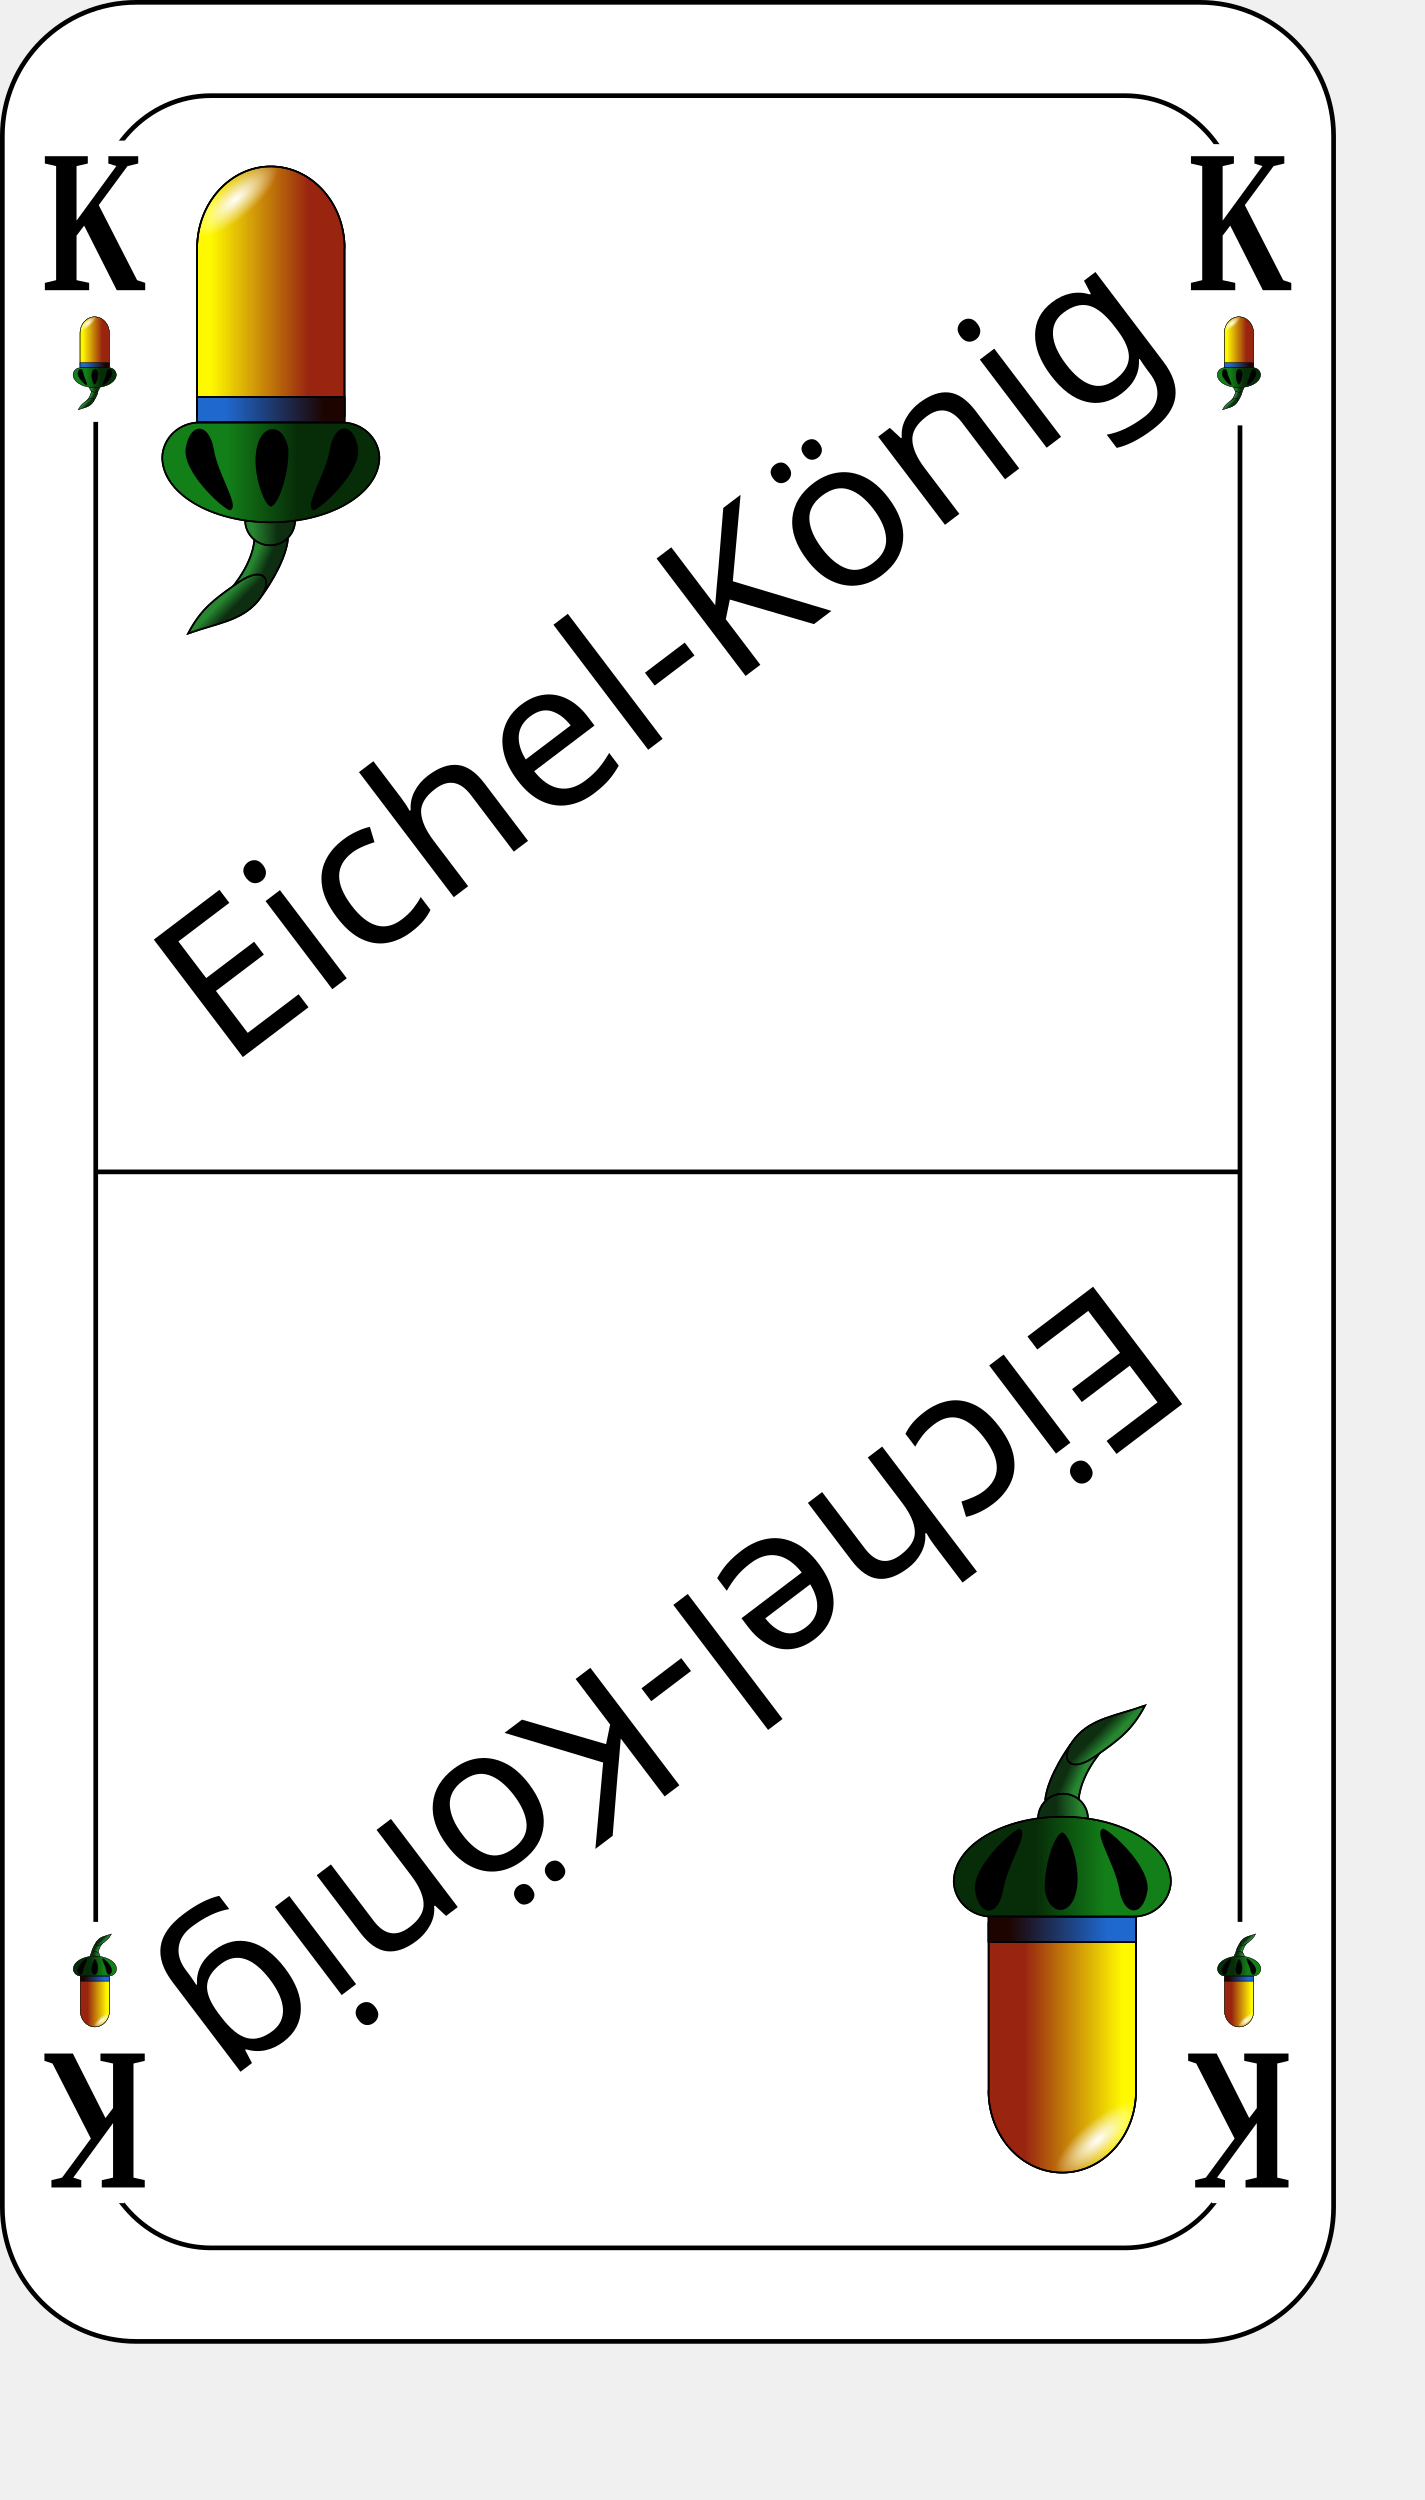
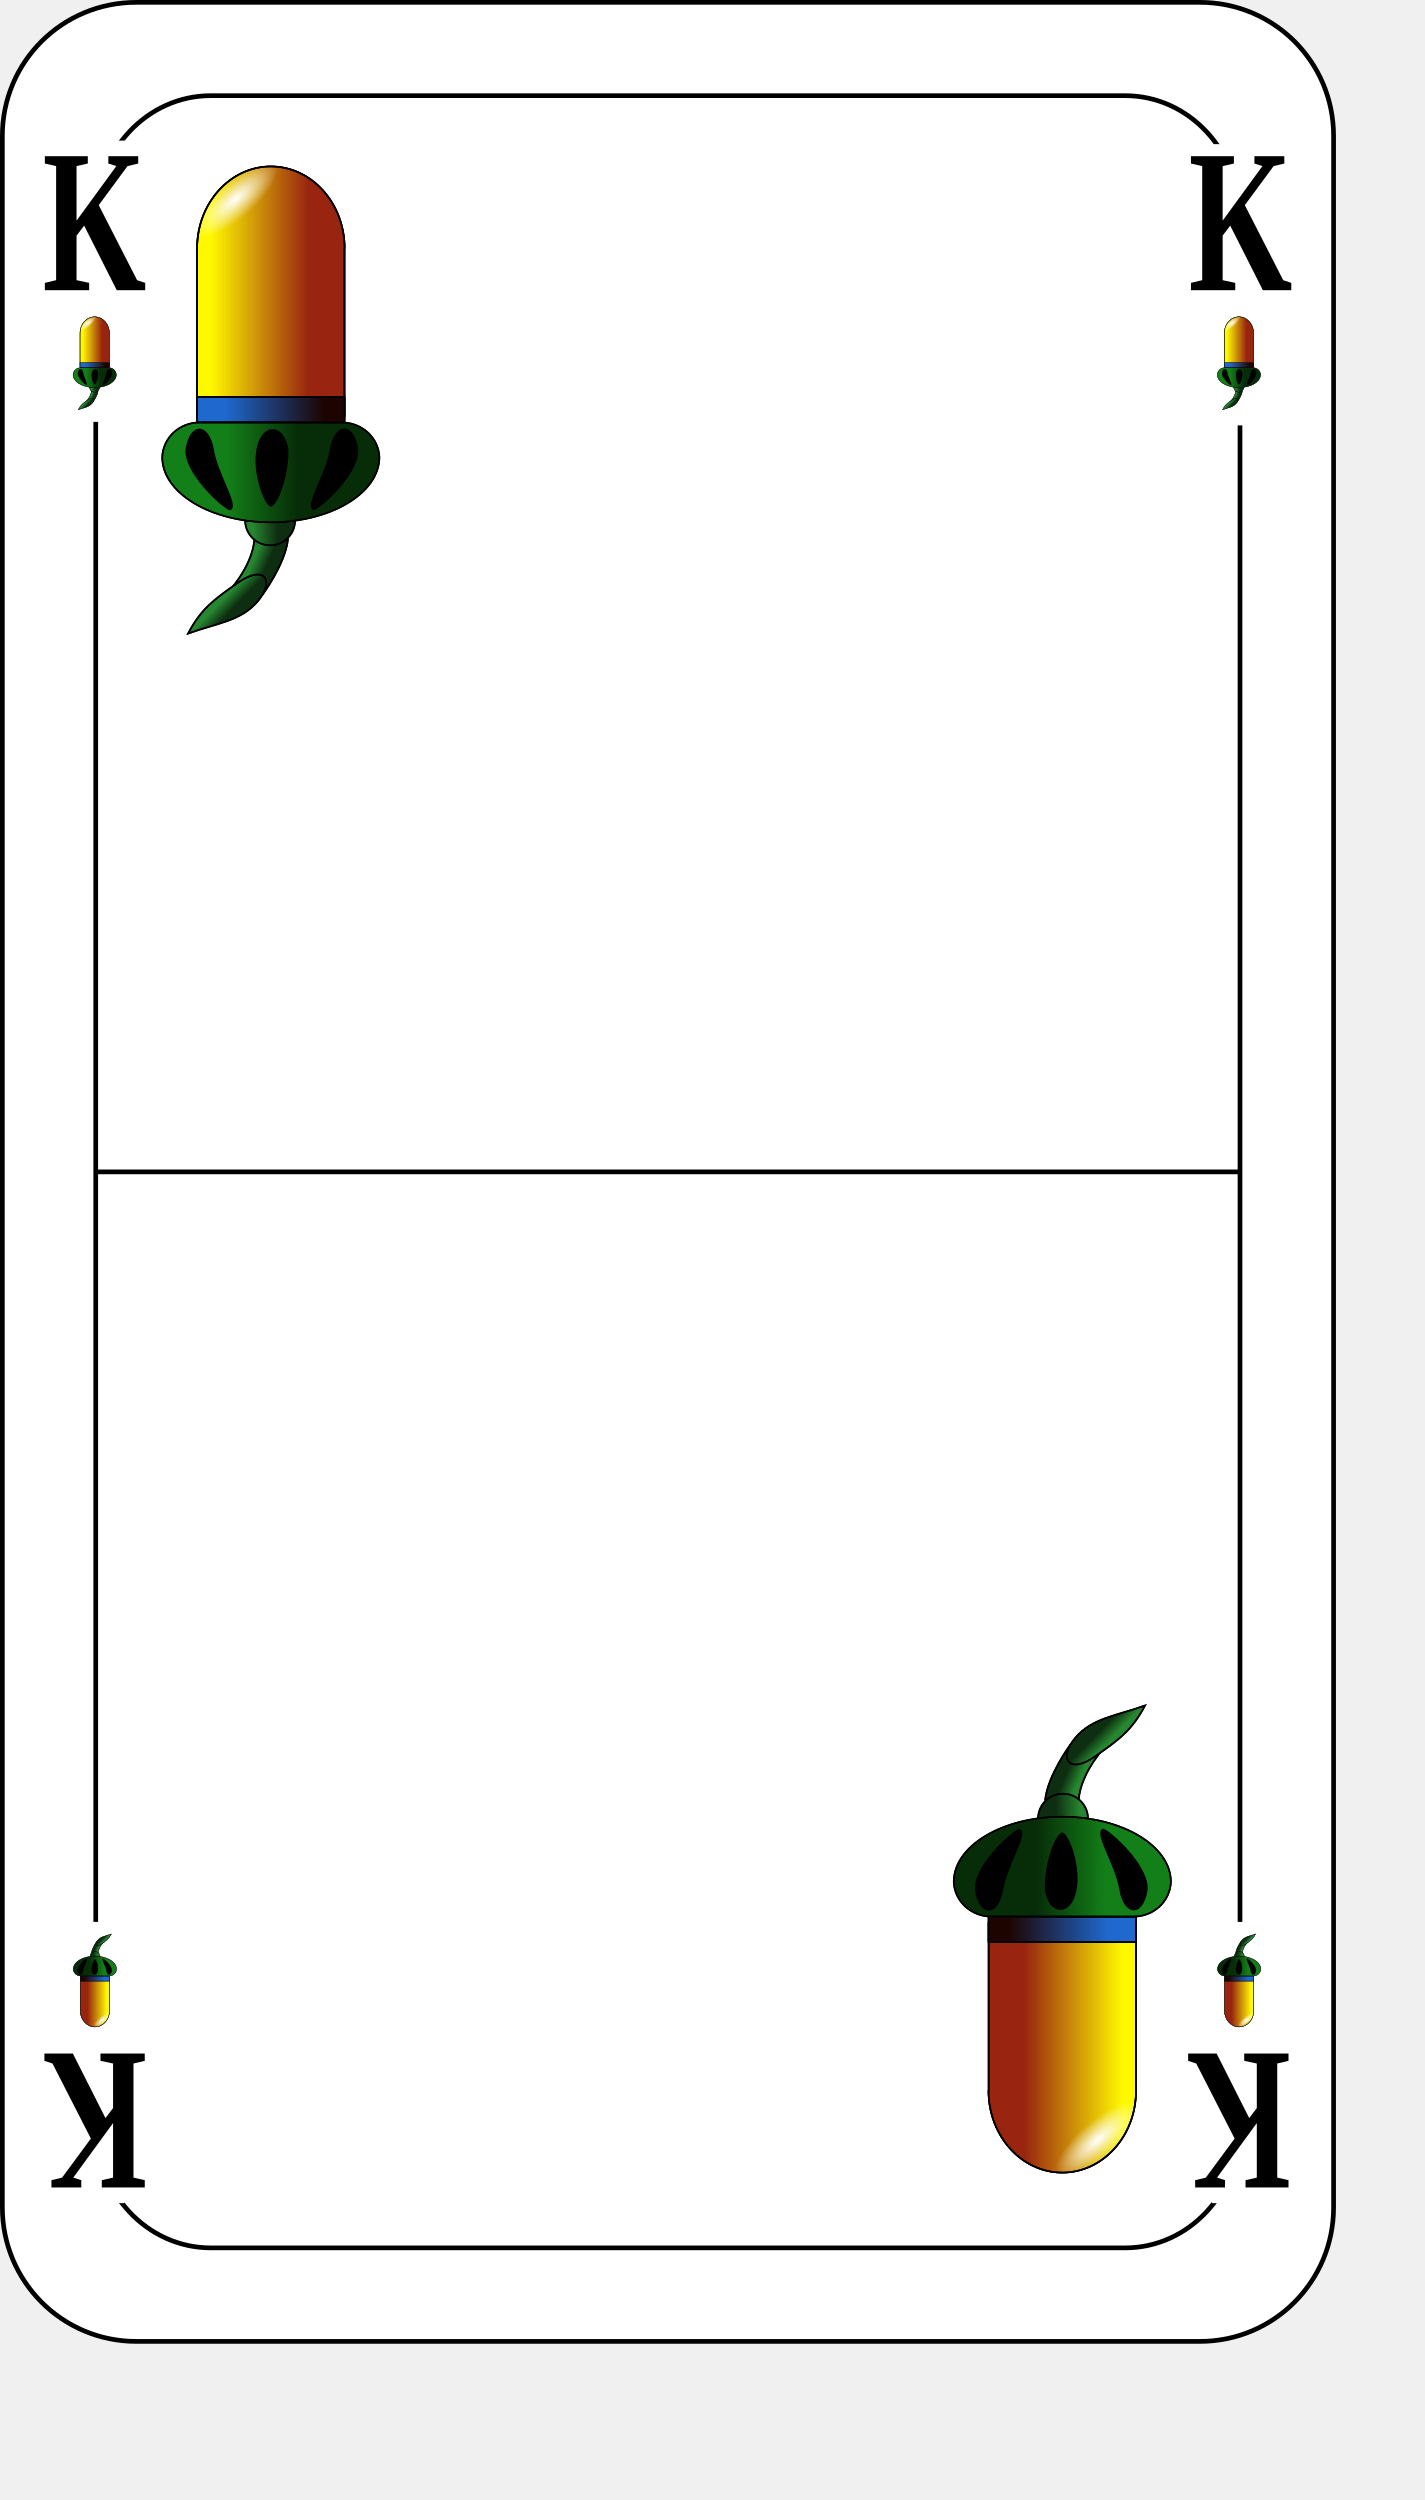
<svg xmlns="http://www.w3.org/2000/svg" xmlns:xlink="http://www.w3.org/1999/xlink" width="5.7cm" height="10cm" id="svg2">
  <defs id="defs4">
    <radialGradient gradientUnits="userSpaceOnUse" gradientTransform="matrix(0.535225,-0.46193,0.160737,0.186241,45.27302,18.48446)" r="16.411" fy="-23.941" fx="7.646" cy="-23.941" cx="7.646" id="radialGradient7212" xlink:href="#linearGradient7206" />
    <linearGradient gradientUnits="userSpaceOnUse" y2="55.612" x2="43.451" y1="55.612" x1="64.644" id="linearGradient3075" xlink:href="#linearGradient3077" />
    <linearGradient gradientTransform="translate(-5.149838,-2.797688)" gradientUnits="userSpaceOnUse" y2="33.15" x2="45.329" y1="33.15" x1="66.327" id="linearGradient3056" xlink:href="#linearGradient3061" />
    <linearGradient gradientTransform="translate(-12.82547,-5.950036)" gradientUnits="userSpaceOnUse" y2="101.708" x2="56.564" y1="103.703" x1="58.633" id="linearGradient3046" xlink:href="#linearGradient3001" />
    <linearGradient gradientTransform="translate(-16.31211,-1.629578)" gradientUnits="userSpaceOnUse" y2="90.734" x2="65.342" y1="91.956" x1="68.162" id="linearGradient3038" xlink:href="#linearGradient3001" />
    <linearGradient gradientUnits="userSpaceOnUse" y2="81.561" x2="40.936" y1="81.561" x1="35.771" id="linearGradient3030" xlink:href="#linearGradient3001" />
    <linearGradient gradientTransform="translate(-48.57863,47.01691)" gradientUnits="userSpaceOnUse" y2="22.383" x2="92.34" y1="22.383" x1="107.509" id="linearGradient3007" xlink:href="#linearGradient3001" />
    <linearGradient id="linearGradient3001">
      <stop id="stop3003" offset="0" style="stop-color:#000000;stop-opacity:0.653;" />
      <stop id="stop3005" offset="1" style="stop-color:#000000;stop-opacity:0;" />
    </linearGradient>
    <linearGradient id="linearGradient3061">
      <stop style="stop-color:#992510;stop-opacity:1;" offset="0" id="stop3063" />
      <stop style="stop-color:#992510;stop-opacity:0;" offset="1" id="stop3065" />
    </linearGradient>
    <linearGradient id="linearGradient3077">
      <stop style="stop-color:#1d0400;stop-opacity:1;" offset="0" id="stop3079" />
      <stop style="stop-color:#1d0400;stop-opacity:0;" offset="1" id="stop3081" />
    </linearGradient>
    <linearGradient id="linearGradient7206">
      <stop id="stop7208" offset="0" style="stop-color:#ffffff;stop-opacity:1;" />
      <stop id="stop7210" offset="1" style="stop-color:#ffffff;stop-opacity:0;" />
    </linearGradient>
  </defs>
  <g id="layer1">
    <rect style="opacity:1;fill:#ffffff;fill-opacity:1;fill-rule:evenodd;stroke:#000000;stroke-width:0.709;stroke-linecap:butt;stroke-linejoin:round;stroke-miterlimit:4;stroke-dasharray:none;stroke-dashoffset:0;stroke-opacity:1" id="rect1600" width="180.92" height="332.977" x="10.524" y="10.677" />
    <path style="fill:none;fill-opacity:0.75;fill-rule:evenodd;stroke:#000000;stroke-width:0.709;stroke-linecap:butt;stroke-linejoin:miter;stroke-miterlimit:4;stroke-dasharray:none;stroke-opacity:1" d="M 14.676,177.165 L 187.292,177.165" id="path13403" />
    <path style="fill:#ffffff;fill-opacity:1;stroke:#000000;stroke-width:0.71;stroke-miterlimit:4;stroke-dasharray:none;stroke-opacity:1" d="M 20.609,0.355 C 9.398,0.355 0.355,9.358 0.355,20.562 L 0.355,333.707 C 0.355,344.911 9.399,353.976 20.609,353.976 L 181.391,353.976 C 192.601,353.976 201.614,344.911 201.614,333.707 L 201.614,20.562 C 201.614,9.358 192.601,0.355 181.391,0.355 L 20.609,0.355 z M 31.879,14.463 L 170.09,14.463 C 179.726,14.463 187.464,22.765 187.464,33.074 L 187.464,321.226 C 187.464,331.535 179.726,339.837 170.09,339.837 L 31.879,339.837 C 22.243,339.837 14.473,331.535 14.473,321.226 L 14.473,33.074 C 14.473,22.765 22.243,14.463 31.879,14.463 z " id="path2586" />
    <rect style="opacity:1;fill:#ffffff;fill-opacity:1;fill-rule:evenodd;stroke:none;stroke-width:0.354;stroke-linecap:butt;stroke-linejoin:round;stroke-miterlimit:4;stroke-dasharray:none;stroke-dashoffset:0;stroke-opacity:1" id="rect10676" width="7.384" height="42.52" x="11.792" y="21.26" />
    <text xml:space="preserve" style="font-size:24.976px;font-style:normal;font-variant:normal;font-weight:bold;font-stretch:normal;text-align:start;line-height:125%;writing-mode:lr-tb;text-anchor:start;fill:#000000;fill-opacity:1;stroke:none;stroke-width:1px;stroke-linecap:butt;stroke-linejoin:miter;stroke-opacity:1;font-family:Times New Roman" x="7.981" y="35.406" id="text4099" transform="scale(0.807085,1.239027)">
      <tspan id="tspan4101" x="7.981" y="35.406">K</tspan>
    </text>
    <use x="0" y="0" xlink:href="#rect10676" id="use4103" transform="translate(170.7122,0.531494)" width="201.968" height="354.331" />
    <use x="0" y="0" xlink:href="#text4099" id="use4105" transform="translate(173.2677,-1.868741e-4)" width="201.968" height="354.331" />
    <use x="0" y="0" xlink:href="#rect10676" id="use4107" transform="translate(-0.351984,269.2913)" width="201.968" height="354.331" />
    <use x="0" y="0" xlink:href="#rect10676" id="use4109" transform="translate(171.4162,269.2913)" width="201.968" height="354.331" />
    <use x="0" y="0" xlink:href="#text4099" id="use4111" transform="matrix(-1,-1.534146e-17,1.534146e-17,-1,201.5787,354.3241)" width="201.968" height="354.331" />
    <use x="0" y="0" xlink:href="#use4111" id="use4113" transform="translate(-172.9133,-2.389310e-7)" width="201.968" height="354.331" />
    <g style="display:inline" id="g4395" transform="translate(-147.453,47.5682)">
      <path id="rect3012" d="M 53.15,3.443 C 44.383,3.443 37.27,11.341 37.27,21.07 L 37.27,57.258 L 68.998,57.258 L 68.998,21.07 L 69.029,21.07 C 69.029,11.341 61.916,3.443 53.15,3.443 z " style="opacity:1;fill:#fff900;fill-opacity:1;fill-rule:evenodd;stroke:#000000;stroke-width:0.354;stroke-linecap:butt;stroke-linejoin:round;stroke-miterlimit:4;stroke-dasharray:none;stroke-dashoffset:0;stroke-opacity:1;display:inline" />
      <path id="path3048" d="M 53.155,3.445 C 44.389,3.445 37.276,11.342 37.276,21.071 L 37.276,57.26 L 69.003,57.26 L 69.003,21.071 L 69.034,21.071 C 69.034,11.342 61.921,3.445 53.155,3.445 z " style="opacity:1;fill:url(#linearGradient3056);fill-opacity:1;fill-rule:evenodd;stroke:#000000;stroke-width:0.354;stroke-linecap:butt;stroke-linejoin:round;stroke-miterlimit:4;stroke-dasharray:none;stroke-dashoffset:0;stroke-opacity:1;display:inline" />
      <path id="path5745" d="M 53.155,3.445 C 44.389,3.445 37.276,11.342 37.276,21.071 L 37.276,57.26 L 69.003,57.26 L 69.003,21.071 L 69.034,21.071 C 69.034,11.342 61.921,3.445 53.155,3.445 z " style="opacity:1;fill:url(#radialGradient7212);fill-opacity:1;fill-rule:evenodd;stroke:#000000;stroke-width:0.354;stroke-linecap:butt;stroke-linejoin:round;stroke-miterlimit:4;stroke-dasharray:none;stroke-dashoffset:0;stroke-opacity:1;display:inline" />
      <rect y="53.07" x="37.271" height="5.492" width="31.757" id="rect3020" style="opacity:1;fill:#1f68cd;fill-opacity:1;fill-rule:evenodd;stroke:#000000;stroke-width:0.354;stroke-linecap:butt;stroke-linejoin:round;stroke-miterlimit:4;stroke-dasharray:none;stroke-dashoffset:0;stroke-opacity:1;display:inline" />
      <path id="path3094" d="M 49.62,83.727 C 49.063,89.982 43.614,95.435 43.614,95.435 L 51.397,95.595 C 51.397,95.595 56.254,89.02 56.836,83.727 L 49.62,83.727 z " style="fill:#278630;fill-opacity:1;fill-rule:evenodd;stroke:#000000;stroke-width:0.354;stroke-linecap:butt;stroke-linejoin:miter;stroke-miterlimit:4;stroke-dasharray:none;stroke-opacity:1" />
      <path id="path2932" d="M 49.623,83.737 C 49.067,89.992 43.618,95.444 43.618,95.444 L 51.401,95.605 C 51.401,95.605 56.258,89.029 56.84,83.737 L 49.623,83.737 z " style="fill:url(#linearGradient3038);fill-opacity:1;fill-rule:evenodd;stroke:#000000;stroke-width:0.354;stroke-linecap:butt;stroke-linejoin:miter;stroke-miterlimit:4;stroke-dasharray:none;stroke-opacity:1" />
      <path transform="matrix(-1,-1.111307e-18,1.111307e-18,-1,90.28125,163.9655)" d="M 31.915,84.248 A 5.373,5.373 0 0 1 42.66,84.248 L 37.287,84.248 z" id="path3096" style="opacity:1;fill:#278630;fill-opacity:1;fill-rule:evenodd;stroke:#000000;stroke-width:0.354;stroke-linecap:butt;stroke-linejoin:round;stroke-miterlimit:4;stroke-dasharray:none;stroke-dashoffset:0;stroke-opacity:1" />
      <path transform="matrix(-1,-1.111307e-18,1.111307e-18,-1,90.28193,163.9561)" d="M 31.915,84.248 A 5.373,5.373 0 0 1 42.66,84.248 L 37.287,84.248 z" id="path2934" style="opacity:1;fill:url(#linearGradient3030);fill-opacity:1;fill-rule:evenodd;stroke:#000000;stroke-width:0.354;stroke-linecap:butt;stroke-linejoin:round;stroke-miterlimit:4;stroke-dasharray:none;stroke-dashoffset:0;stroke-opacity:1" />
      <path id="path3016" d="M 37.837,58.558 C 33.43,58.558 29.941,61.875 29.775,66.026 C 29.775,73.776 40.247,80.058 53.15,80.058 C 66.052,80.058 76.525,73.776 76.525,66.026 C 76.359,61.875 72.807,58.558 68.4,58.558 L 37.837,58.558 z " style="opacity:1;fill:#137f18;fill-opacity:1;fill-rule:evenodd;stroke:#000000;stroke-width:0.354;stroke-linecap:butt;stroke-linejoin:round;stroke-miterlimit:4;stroke-dasharray:none;stroke-dashoffset:0;stroke-opacity:1;display:inline" />
      <path id="path3100" d="M 35.332,103.998 C 41.587,101.752 46.746,101.324 50.363,97.029 C 53.992,92.72 51.862,89.049 46.215,92.959 C 40.779,96.723 38.097,98.759 35.332,103.998 z " style="fill:#278630;fill-opacity:1;fill-rule:evenodd;stroke:#000000;stroke-width:0.354;stroke-linecap:butt;stroke-linejoin:miter;stroke-miterlimit:4;stroke-dasharray:none;stroke-opacity:1" />
      <path id="path3104" d="M 53.21,76.505 C 55.003,75.608 56.99,68.701 56.736,64.233 C 55.839,58.853 51.354,58.754 50.263,64.208 C 49.239,69.332 51.869,76.279 53.21,76.505 z " style="fill:#000000;fill-opacity:1;fill-rule:evenodd;stroke:#000000;stroke-width:0.354;stroke-linecap:butt;stroke-linejoin:miter;stroke-miterlimit:4;stroke-dasharray:none;stroke-opacity:1;display:inline" />
      <path id="path3108" d="M 44.389,77.307 C 46.182,76.41 41.594,69.824 40.698,64.393 C 39.802,59.013 36.118,58.433 35.028,63.887 C 34.003,69.011 43.048,77.081 44.389,77.307 z " style="fill:#000000;fill-opacity:1;fill-rule:evenodd;stroke:#000000;stroke-width:0.354;stroke-linecap:butt;stroke-linejoin:miter;stroke-miterlimit:4;stroke-dasharray:none;stroke-opacity:1;display:inline" />
      <path id="path3110" d="M 62.351,77.272 C 60.558,76.375 65.146,69.789 66.042,64.358 C 66.939,58.978 70.622,58.398 71.713,63.852 C 72.737,68.976 63.692,77.046 62.351,77.272 z " style="fill:#000000;fill-opacity:1;fill-rule:evenodd;stroke:#000000;stroke-width:0.354;stroke-linecap:butt;stroke-linejoin:miter;stroke-miterlimit:4;stroke-dasharray:none;stroke-opacity:1;display:inline" />
      <path id="path2930" d="M 37.826,58.55 C 33.419,58.55 29.93,61.867 29.764,66.018 C 29.764,73.769 40.236,80.05 53.139,80.05 C 66.041,80.05 76.514,73.769 76.514,66.018 C 76.348,61.867 72.796,58.55 68.389,58.55 L 37.826,58.55 z " style="opacity:1;fill:url(#linearGradient3007);fill-opacity:1;fill-rule:evenodd;stroke:#000000;stroke-width:0.354;stroke-linecap:butt;stroke-linejoin:round;stroke-miterlimit:4;stroke-dasharray:none;stroke-dashoffset:0;stroke-opacity:1;display:inline" />
      <path id="path2936" d="M 35.327,104.002 C 41.581,101.757 46.74,101.329 50.358,97.034 C 53.987,92.724 51.857,89.053 46.21,92.963 C 40.774,96.728 38.091,98.764 35.327,104.002 z " style="fill:url(#linearGradient3046);fill-opacity:1;fill-rule:evenodd;stroke:#000000;stroke-width:0.354;stroke-linecap:butt;stroke-linejoin:miter;stroke-miterlimit:4;stroke-dasharray:none;stroke-opacity:1" />
      <rect y="53.057" x="37.276" height="5.492" width="31.757" id="rect3067" style="opacity:1;fill:url(#linearGradient3075);fill-opacity:1;fill-rule:evenodd;stroke:#000000;stroke-width:0.354;stroke-linecap:butt;stroke-linejoin:round;stroke-miterlimit:4;stroke-dasharray:none;stroke-dashoffset:0;stroke-opacity:1;display:inline" />
    </g>
    <use x="0" y="0" xlink:href="#g4395" id="use4709" transform="matrix(0.139708,0,0,0.139708,27.48888,40.76976)" width="201.968" height="354.331" />
    <use x="0" y="0" xlink:href="#use4709" id="use4717" transform="translate(172.9881,4.551991e-6)" width="201.968" height="354.331" />
    <use x="0" y="0" xlink:href="#use4709" id="use4719" transform="matrix(-1,-3.035766e-18,3.035766e-18,-1,28.66208,354.33)" width="201.968" height="354.331" />
    <use x="0" y="0" xlink:href="#use4719" id="use4721" transform="translate(172.9879,3.349310e-5)" width="201.968" height="354.331" />
    <use x="0" y="0" xlink:href="#g4395" id="use9833" transform="matrix(0.702246,0,0,0.702246,107.1689,-10.65851)" width="201.968" height="354.331" />
    <use x="0" y="0" xlink:href="#use9833" id="use9837" transform="matrix(-1,5.336985e-17,-5.336985e-17,-1,201.5431,353.6201)" width="201.968" height="354.331" />
-     <g id="g9845" transform="translate(0,1.580659)">
-       <text transform="matrix(0.796919,-0.604087,0.604087,0.796919,0,0)" id="text9839" y="148.267" x="-69.357" style="font-size:31.209px;font-style:normal;font-variant:normal;font-weight:normal;font-stretch:normal;text-align:start;line-height:125%;writing-mode:lr-tb;text-anchor:start;fill:#000000;fill-opacity:1;stroke:none;stroke-width:1px;stroke-linecap:butt;stroke-linejoin:miter;stroke-opacity:1;font-family:Amazone BT" xml:space="preserve">
-         <tspan y="148.267" x="-69.357" id="tspan9841">Eichel-König</tspan>
-       </text>
-       <use height="354.331" width="201.968" transform="matrix(-1,-9.603321e-17,2.577690e-17,-1,201.9685,351.1694)" id="use9843" xlink:href="#text9839" y="0" x="0" />
-     </g>
  </g>
</svg>
